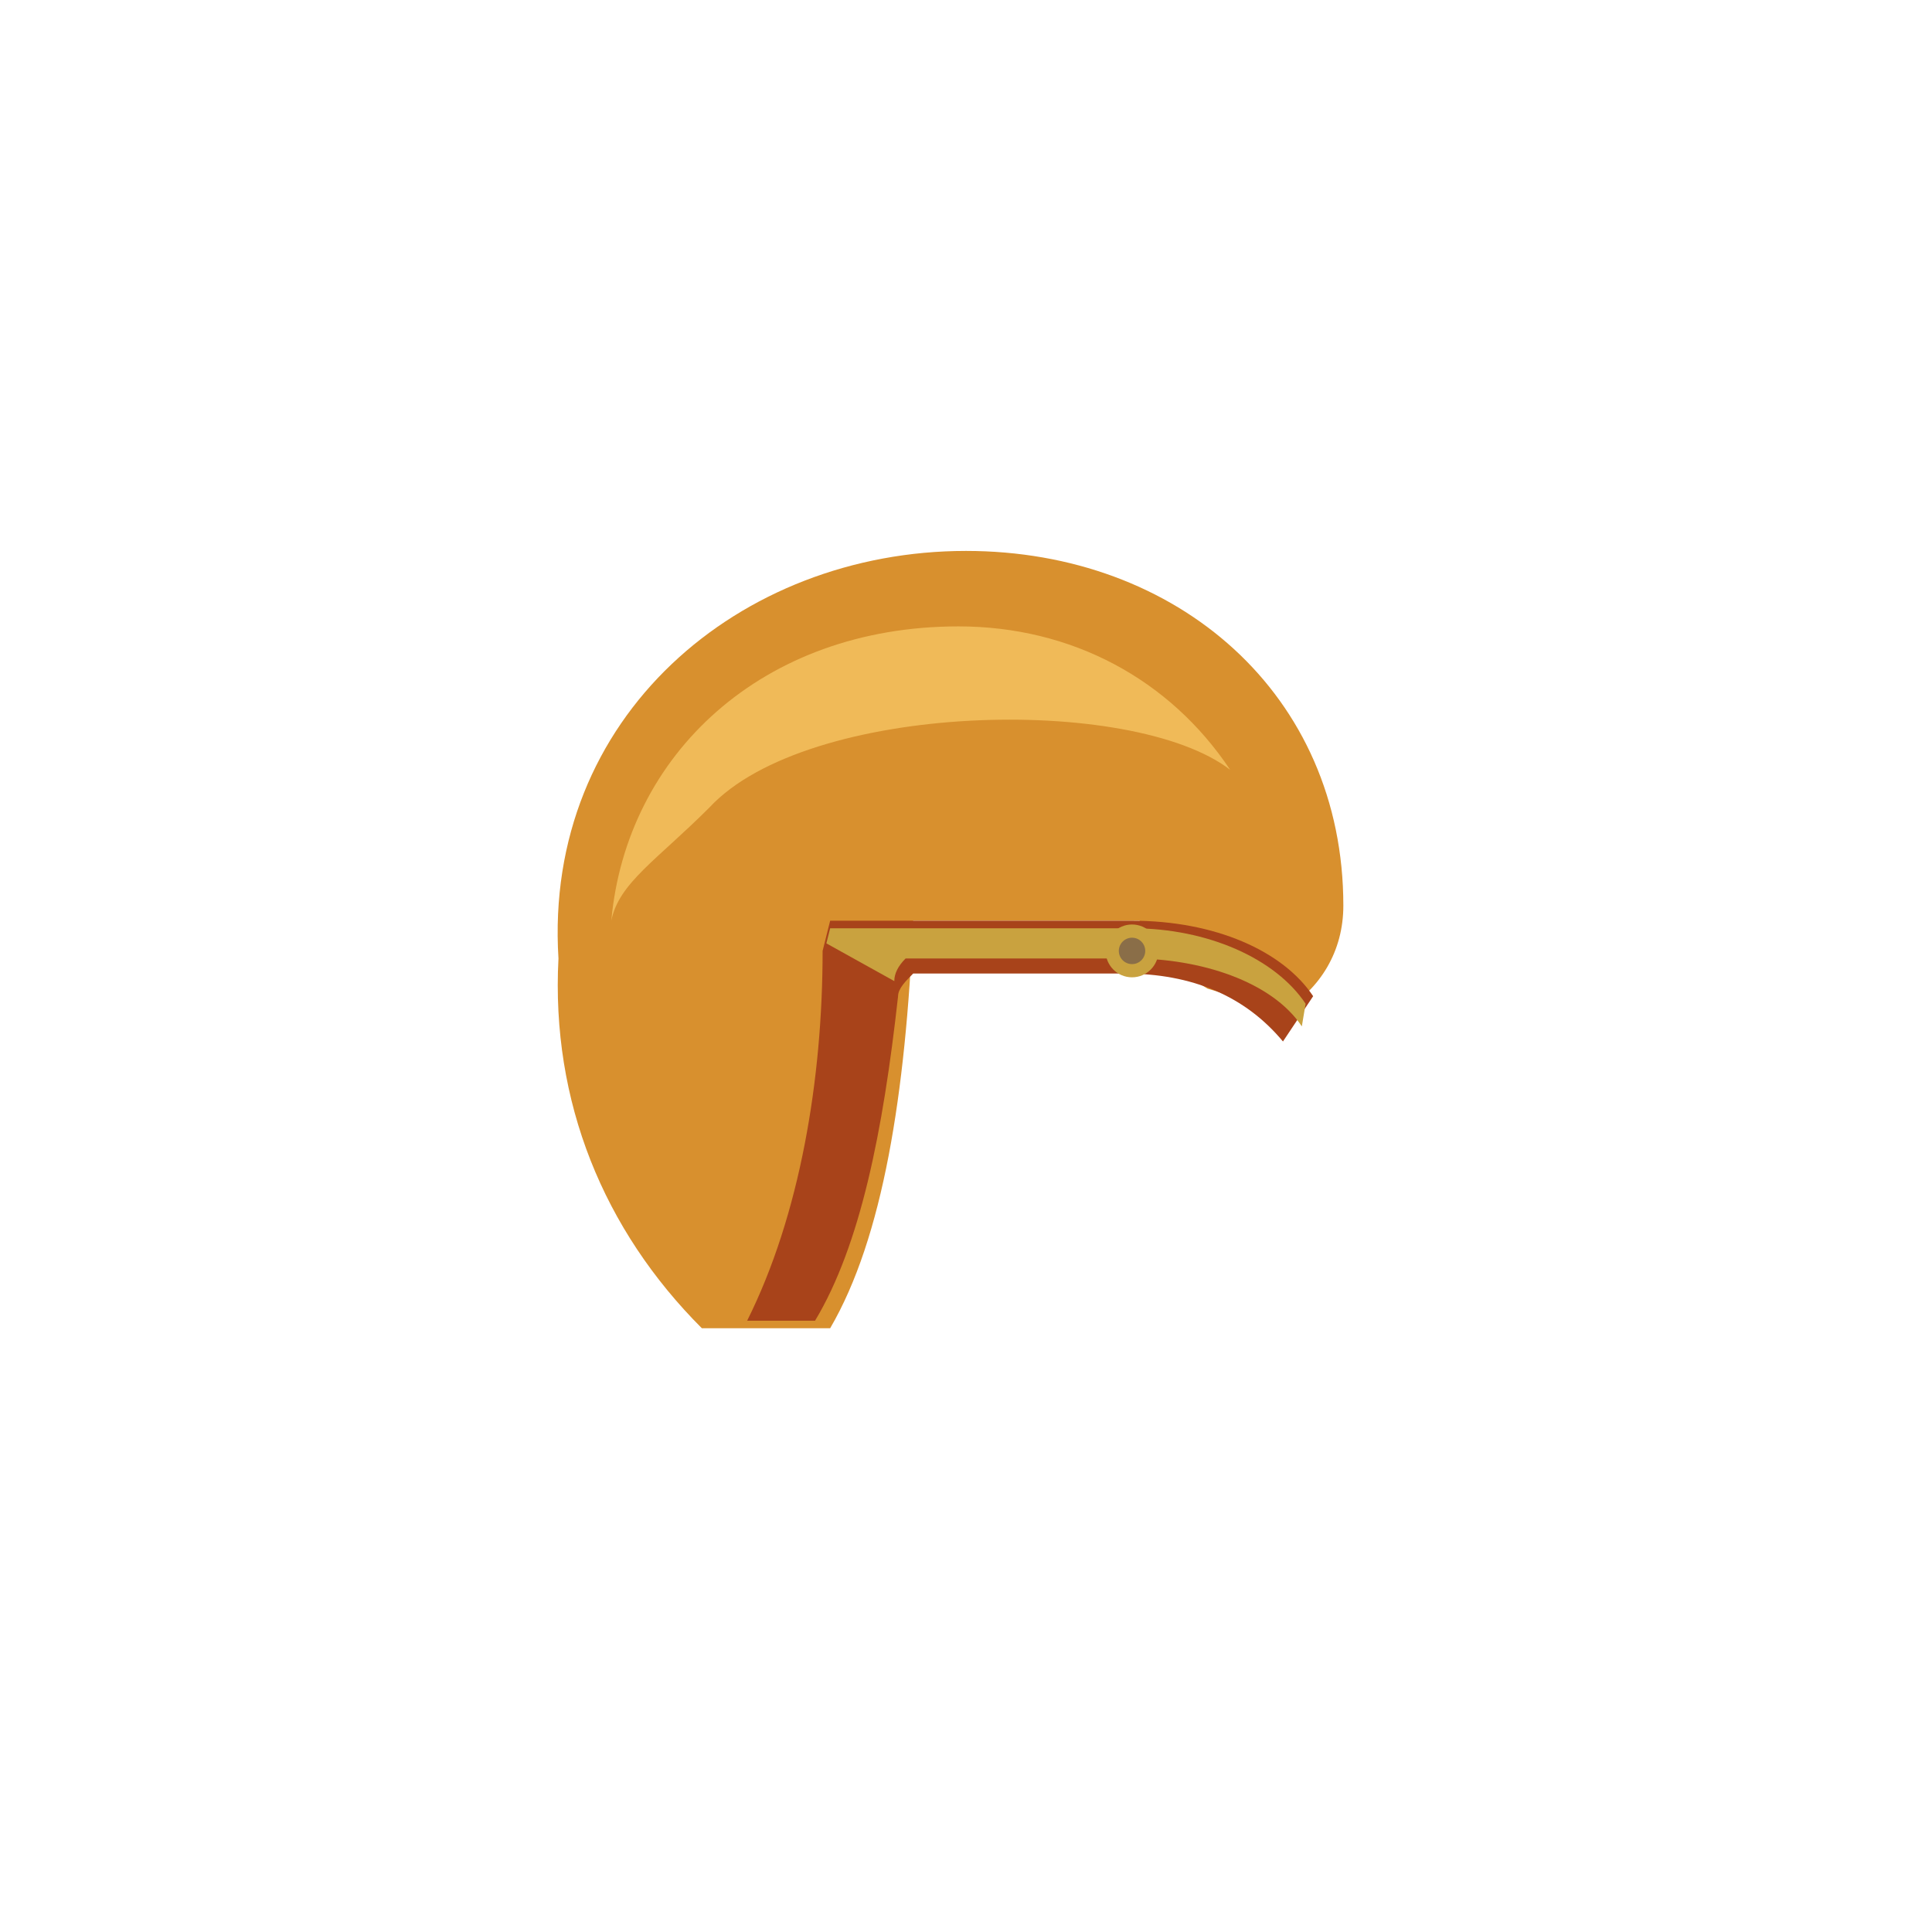
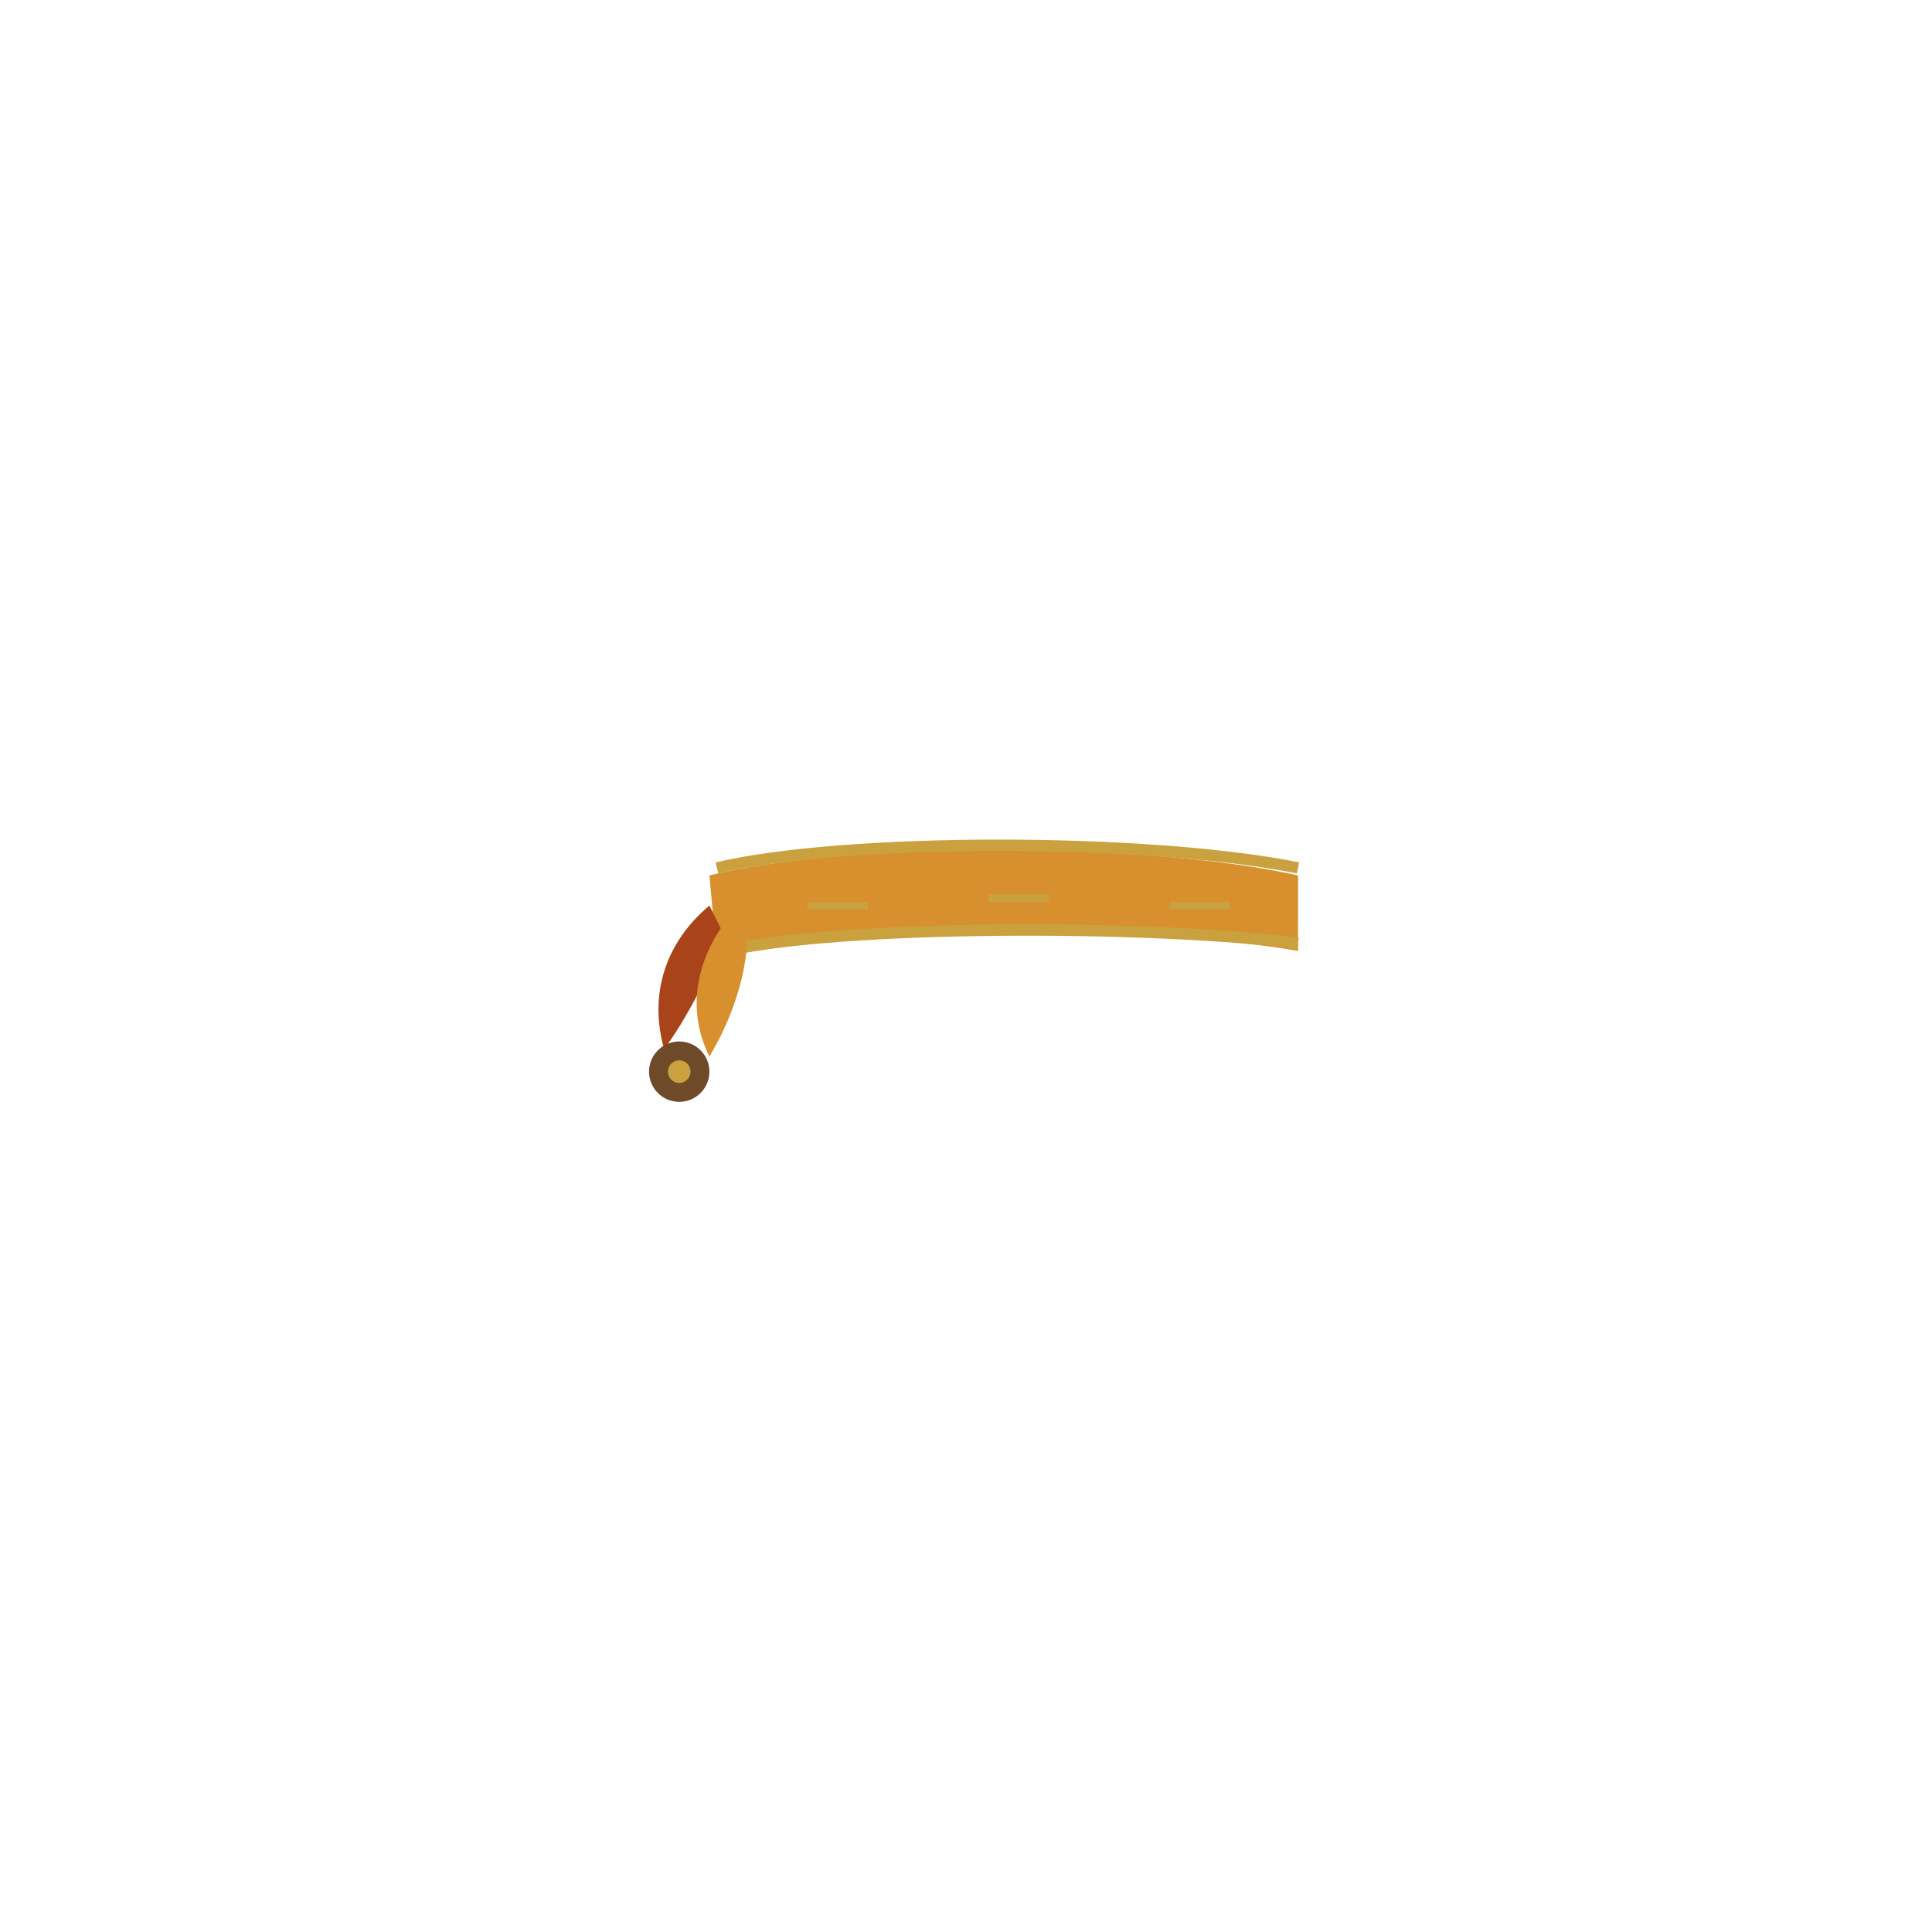
<svg xmlns="http://www.w3.org/2000/svg" viewBox="0 0 512 512" width="512" height="512">
-   <path d="M148 254 C144 190 196 146 256 146 C312 146 356 184 356 240 C356 252 350 262 340 268 L320 262 C310 256 304 250 302 244 L242 244 C240 290 234 328 220 352 L186 352 C160 326 146 292 148 254 Z" fill="#D8902E" />
-   <path d="M162 244 C166 200 202 166 254 166 C284 166 310 180 326 204 C300 184 214 186 188 214 C174 228 164 234 162 244 Z" fill="#F0BA58" />
-   <path d="M300 244 C322 244 340 252 348 264 L340 276 C330 264 316 258 298 258 L242 258 C240 260 238 262 238 264 C234 300 228 330 216 350 L198 350 C212 322 218 286 218 252 L220 244 Z" fill="#A8431A" />
-   <path d="M300 246 C320 246 338 254 346 266 L345 272 C337 260 318 254 300 254 L240 254 C238 256 237 258 237 260 L219 250 L220 246 Z" fill="#C9A23F" />
-   <circle cx="300" cy="252" r="7" fill="#C9A23F" />
-   <circle cx="300" cy="252" r="3.5" fill="#8A6E48" />
+   <path d="M188 232 C224 223 304 223 344 232 L344 252 C304 245 224 246 190 254 Z" fill="#D8902E" />
+   <path d="M190 230 C224 222 304 222 344 230" stroke="#C9A23F" stroke-width="3" fill="none" />
+   <path d="M192 252 C224 245 304 245 344 250" stroke="#C9A23F" stroke-width="3" fill="none" />
+   <path d="M214 240 L230 240 M262 238 L278 238 M310 240 L326 240" stroke="#C9A23F" stroke-width="2" fill="none" />
+   <path d="M188 240 C176 250 172 264 176 278 C182 270 188 258 192 248 Z" fill="#A8431A" />
+   <path d="M194 242 C184 254 182 268 188 280 C194 270 198 258 198 248 Z" fill="#D8902E" />
+   <circle cx="180" cy="284" r="8" fill="#6E4A28" />
+   <circle cx="180" cy="284" r="3" fill="#C9A23F" />
</svg>
